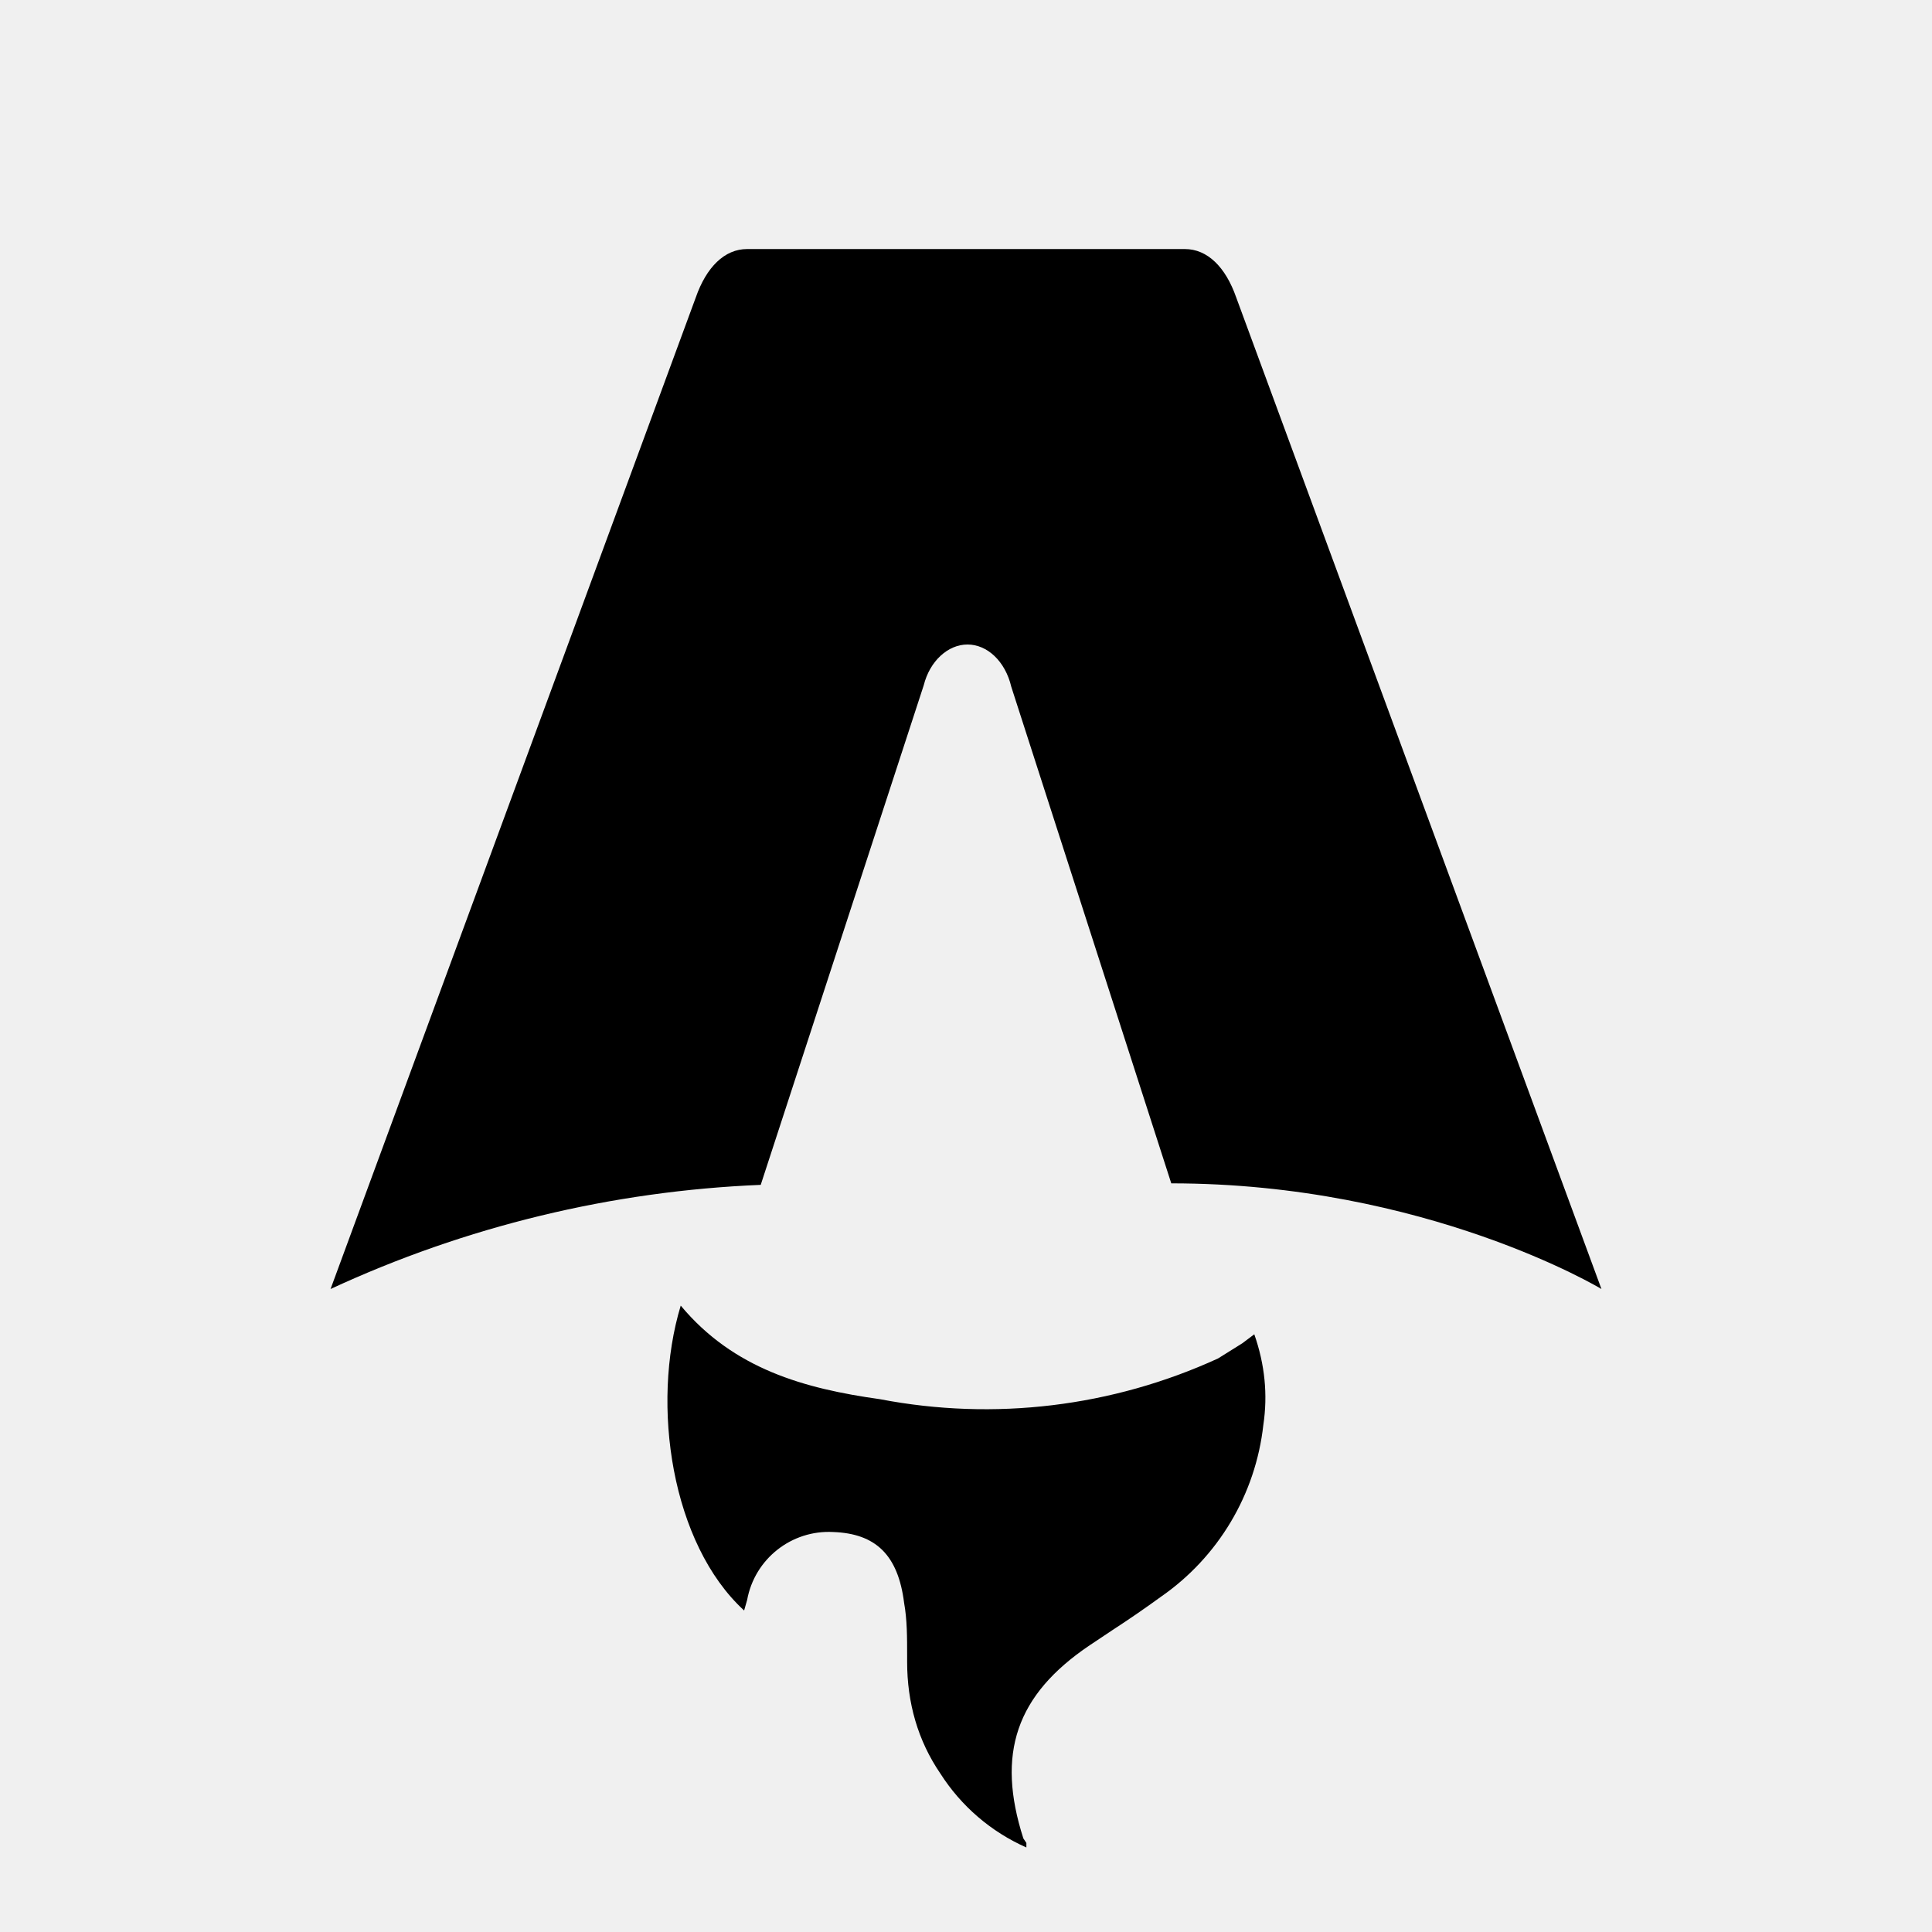
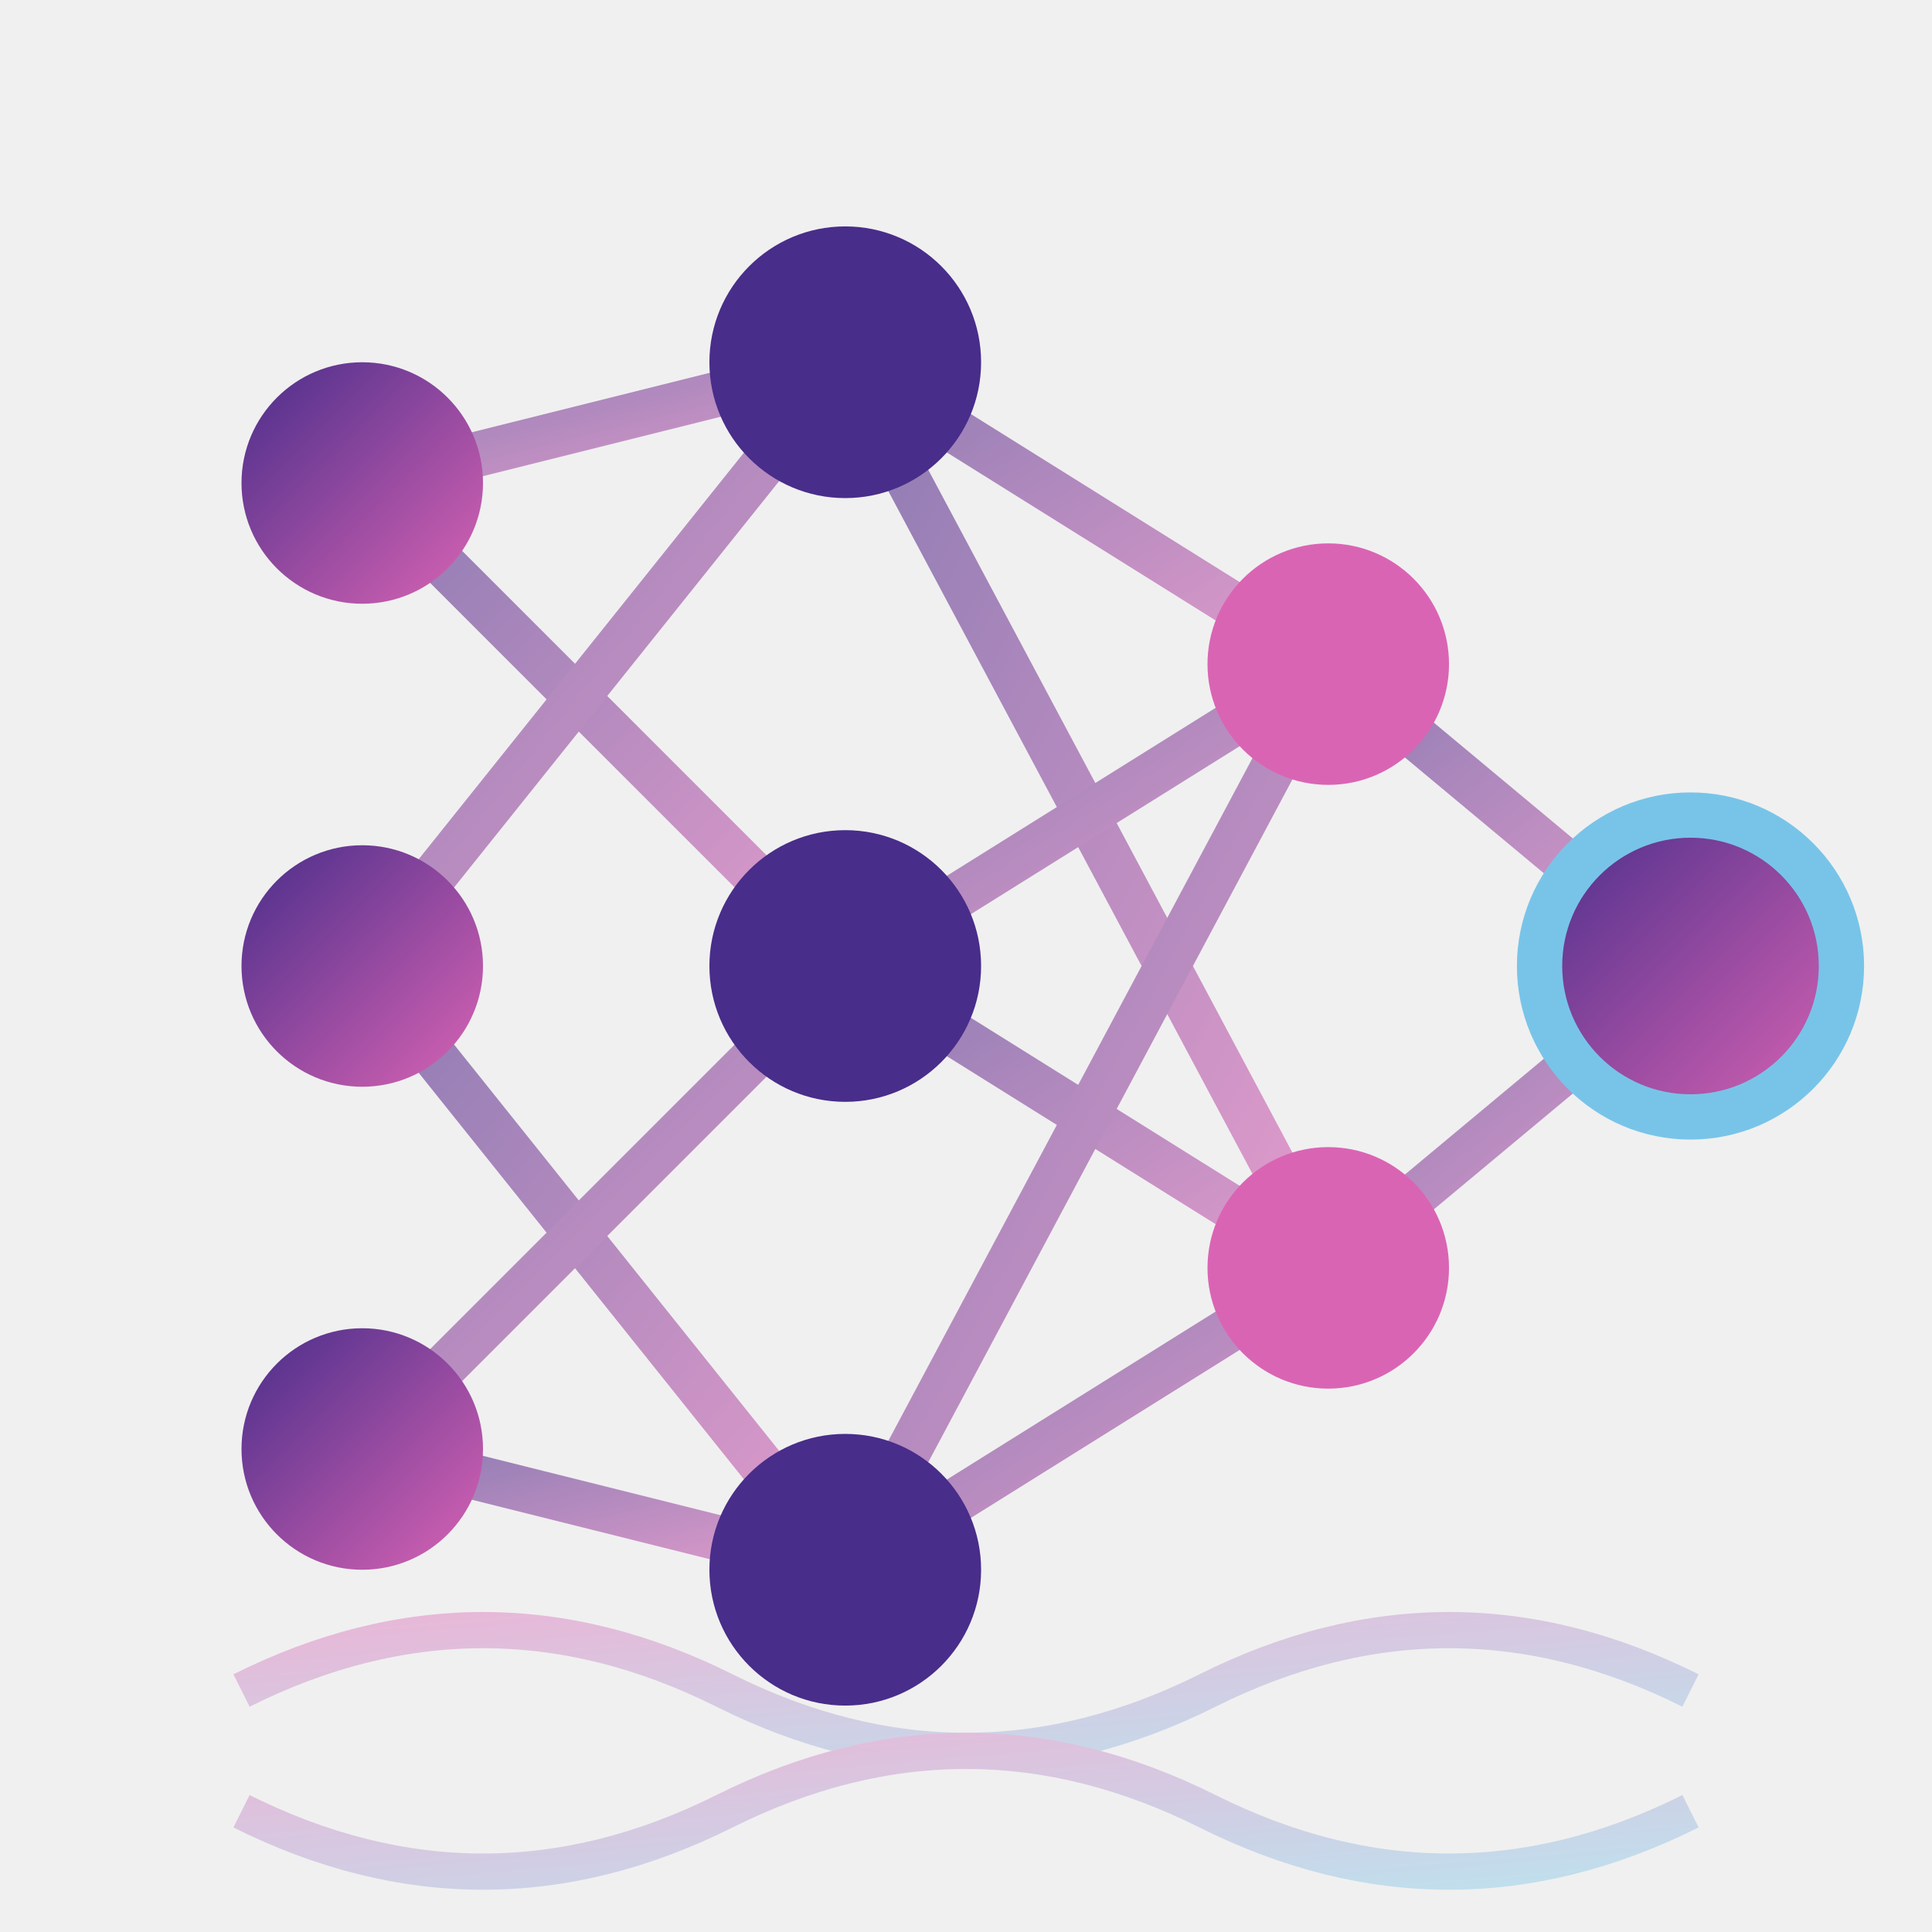
- <svg xmlns="http://www.w3.org/2000/svg" fill="none" viewBox="0 0 128 128">
-   <path d="M50.4 78.5a75.1 75.1 0 0 0-28.5 6.9l24.2-65.7c.7-2 1.9-3.2 3.4-3.2h29c1.5 0 2.7 1.2 3.4 3.2l24.2 65.7s-11.6-7-28.5-7L67 45.5c-.4-1.7-1.6-2.8-2.9-2.8-1.3 0-2.5 1.1-2.9 2.7L50.4 78.5Zm-1.1 28.2Zm-4.2-20.2c-2 6.6-.6 15.8 4.2 20.2a17.5 17.5 0 0 1 .2-.7 5.5 5.5 0 0 1 5.7-4.5c2.8.1 4.3 1.5 4.7 4.7.2 1.1.2 2.3.2 3.5v.4c0 2.7.7 5.2 2.2 7.4a13 13 0 0 0 5.7 4.9v-.3l-.2-.3c-1.8-5.6-.5-9.5 4.4-12.8l1.5-1a73 73 0 0 0 3.2-2.2 16 16 0 0 0 6.8-11.4c.3-2 .1-4-.6-6l-.8.6-1.6 1a37 37 0 0 1-22.4 2.7c-5-.7-9.7-2-13.2-6.2Z" />
-   <style>
-         path { fill: #000; }
-         @media (prefers-color-scheme: dark) {
-             path { fill: #FFF; }
-         }
-     </style>
+ <svg xmlns="http://www.w3.org/2000/svg" viewBox="0 0 64 64" width="64" height="64">
+   <defs>
+     <linearGradient id="nodeGrad" x1="0%" y1="0%" x2="100%" y2="100%">
+       <stop offset="0%" style="stop-color:#482D8A" />
+       <stop offset="100%" style="stop-color:#DA64B4" />
+     </linearGradient>
+     <linearGradient id="dnaGrad" x1="0%" y1="0%" x2="100%" y2="100%">
+       <stop offset="0%" style="stop-color:#DA64B4" />
+       <stop offset="100%" style="stop-color:#78C4E8" />
+     </linearGradient>
+   </defs>
+   <g stroke="url(#nodeGrad)" stroke-width="1.5" fill="none" opacity="0.6">
+     <line x1="12" y1="16" x2="28" y2="12" />
+     <line x1="12" y1="16" x2="28" y2="32" />
+     <line x1="12" y1="32" x2="28" y2="12" />
+     <line x1="12" y1="32" x2="28" y2="32" />
+     <line x1="12" y1="32" x2="28" y2="52" />
+     <line x1="12" y1="48" x2="28" y2="32" />
+     <line x1="12" y1="48" x2="28" y2="52" />
+     <line x1="28" y1="12" x2="44" y2="22" />
+     <line x1="28" y1="12" x2="44" y2="42" />
+     <line x1="28" y1="32" x2="44" y2="22" />
+     <line x1="28" y1="32" x2="44" y2="42" />
+     <line x1="28" y1="52" x2="44" y2="22" />
+     <line x1="28" y1="52" x2="44" y2="42" />
+     <line x1="44" y1="22" x2="56" y2="32" />
+     <line x1="44" y1="42" x2="56" y2="32" />
+   </g>
+   <g stroke="url(#dnaGrad)" stroke-width="1.2" fill="none" opacity="0.4">
+     <path d="M8 56 Q16 52, 24 56 Q32 60, 40 56 Q48 52, 56 56" />
+     <path d="M8 60 Q16 64, 24 60 Q32 56, 40 60 Q48 64, 56 60" />
+   </g>
+   <circle cx="12" cy="16" r="4" fill="url(#nodeGrad)" />
+   <circle cx="12" cy="32" r="4" fill="url(#nodeGrad)" />
+   <circle cx="12" cy="48" r="4" fill="url(#nodeGrad)" />
+   <circle cx="28" cy="12" r="4.5" fill="#482D8A" />
+   <circle cx="28" cy="32" r="4.5" fill="#482D8A" />
+   <circle cx="28" cy="52" r="4.5" fill="#482D8A" />
+   <circle cx="44" cy="22" r="4" fill="#DA64B4" />
+   <circle cx="44" cy="42" r="4" fill="#DA64B4" />
+   <circle cx="56" cy="32" r="5" fill="url(#nodeGrad)" stroke="#78C4E8" stroke-width="1.5" />
</svg>
